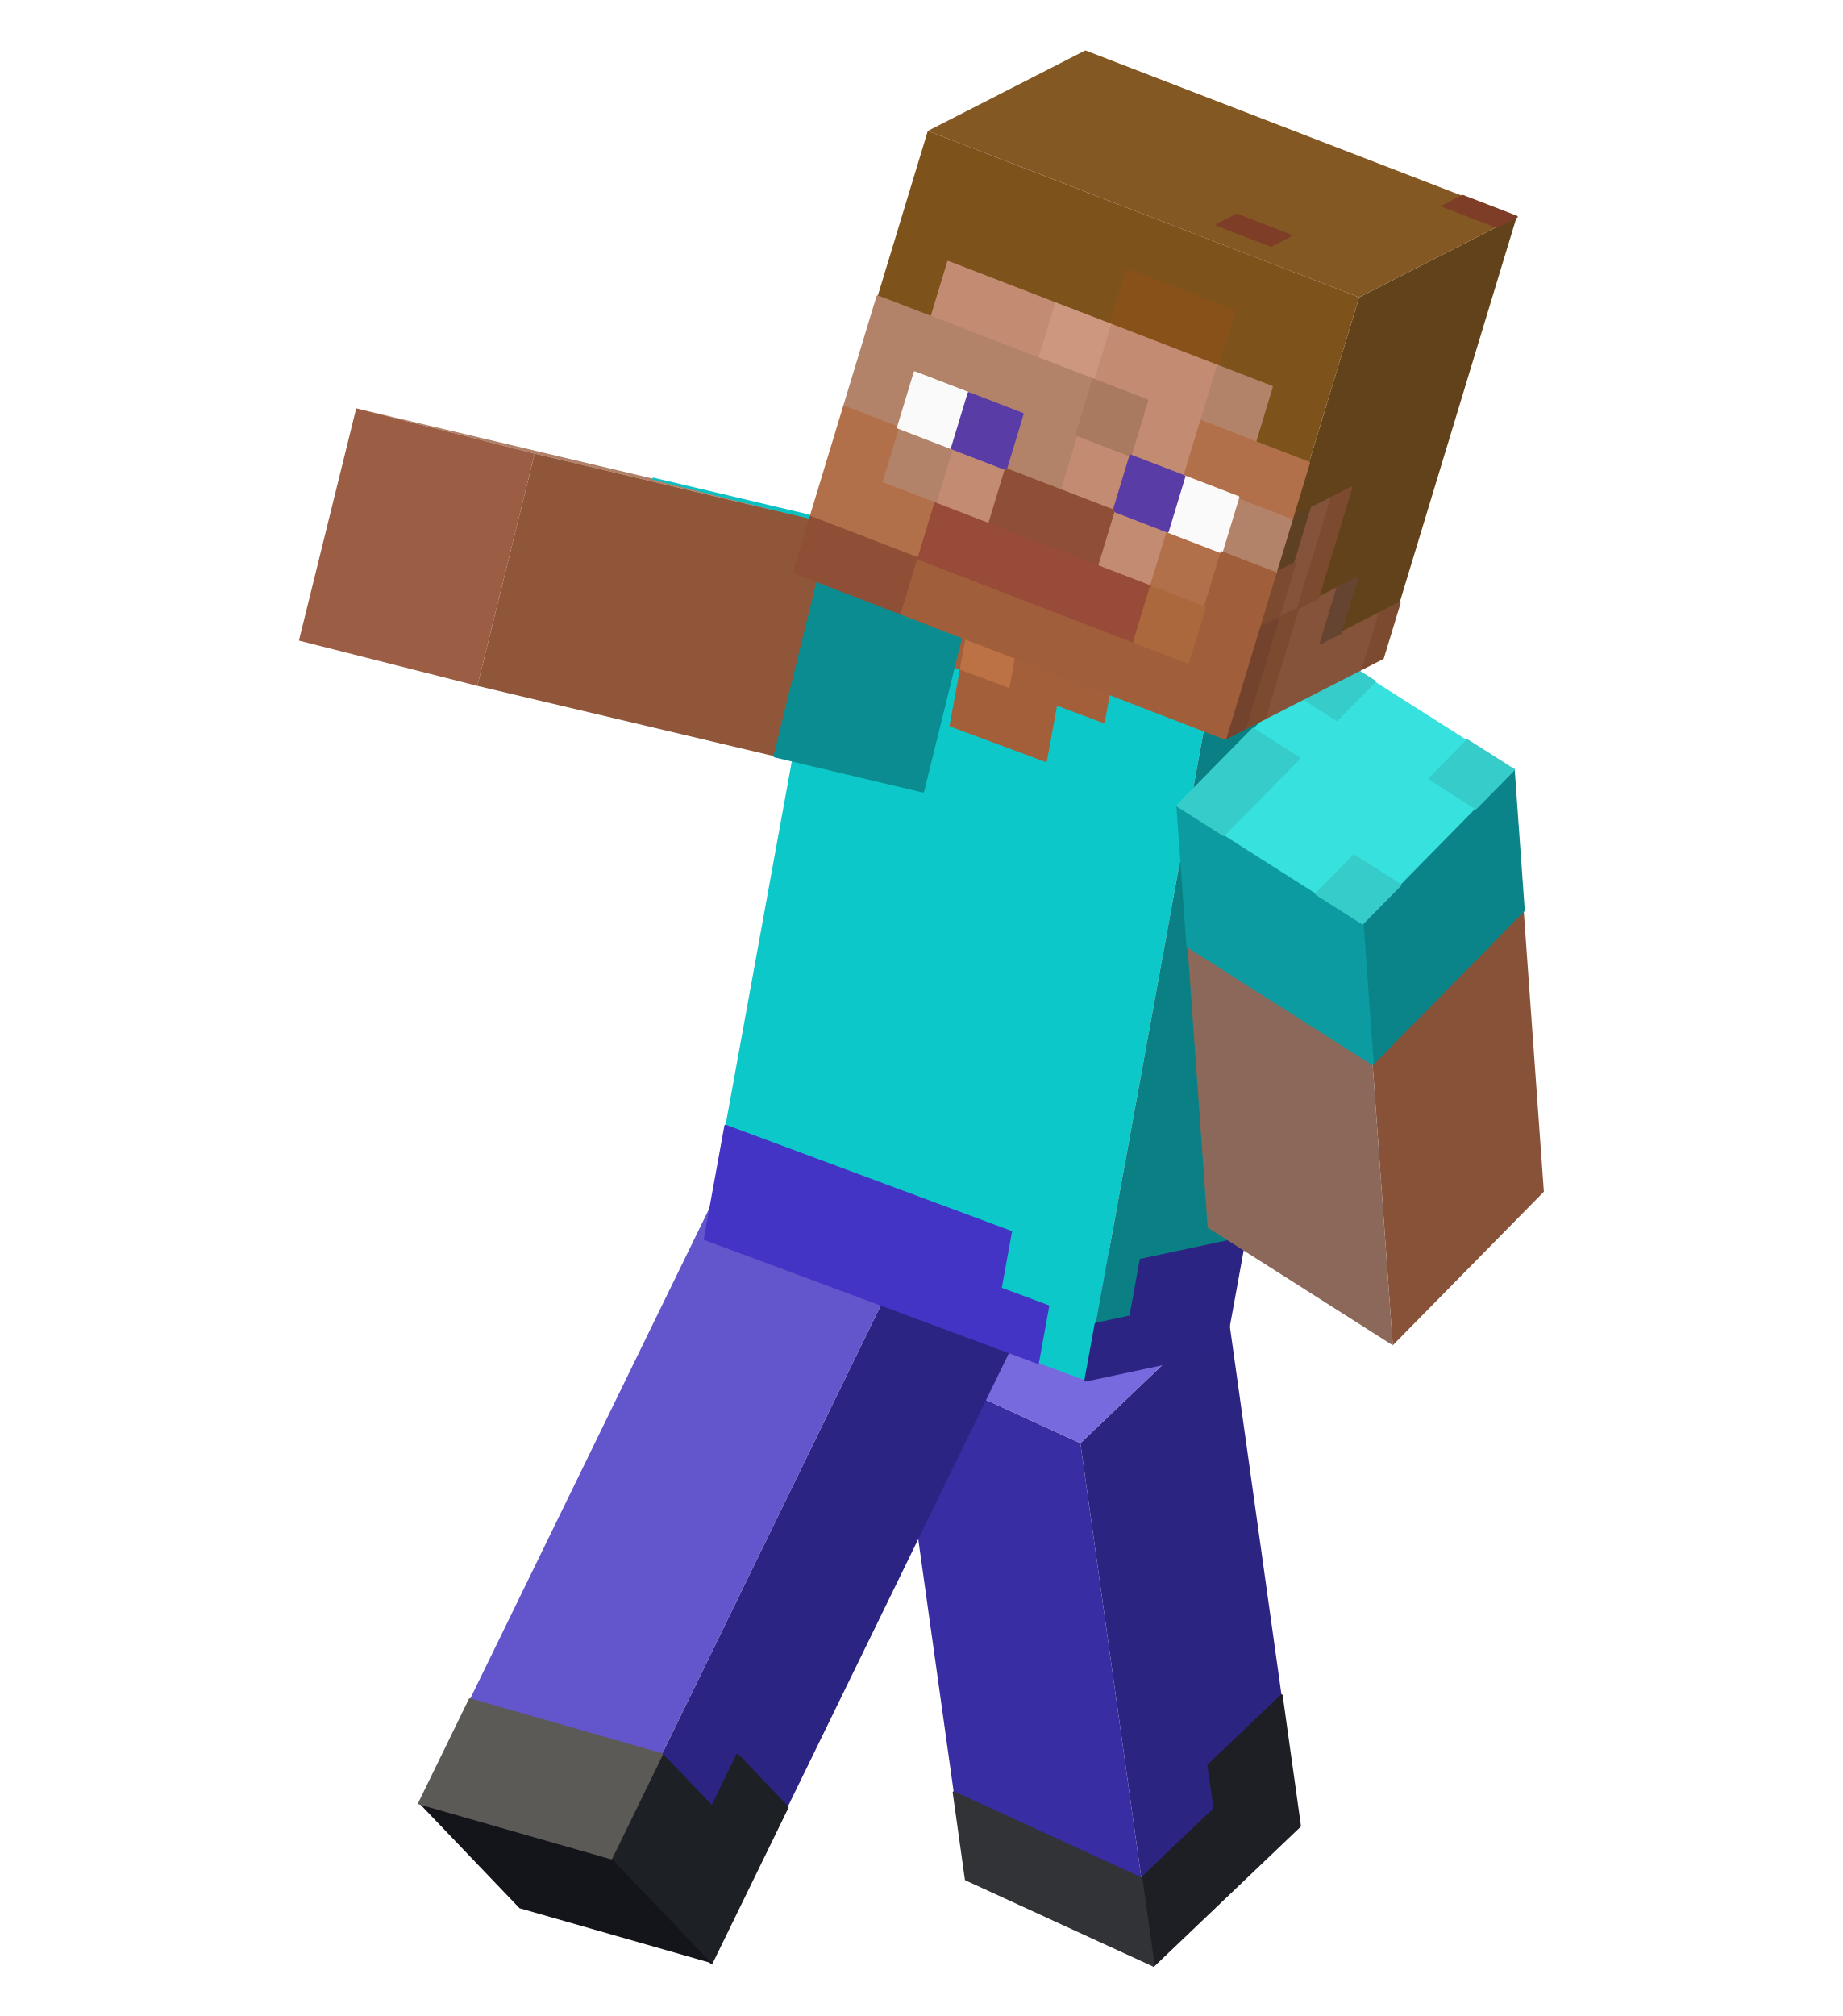
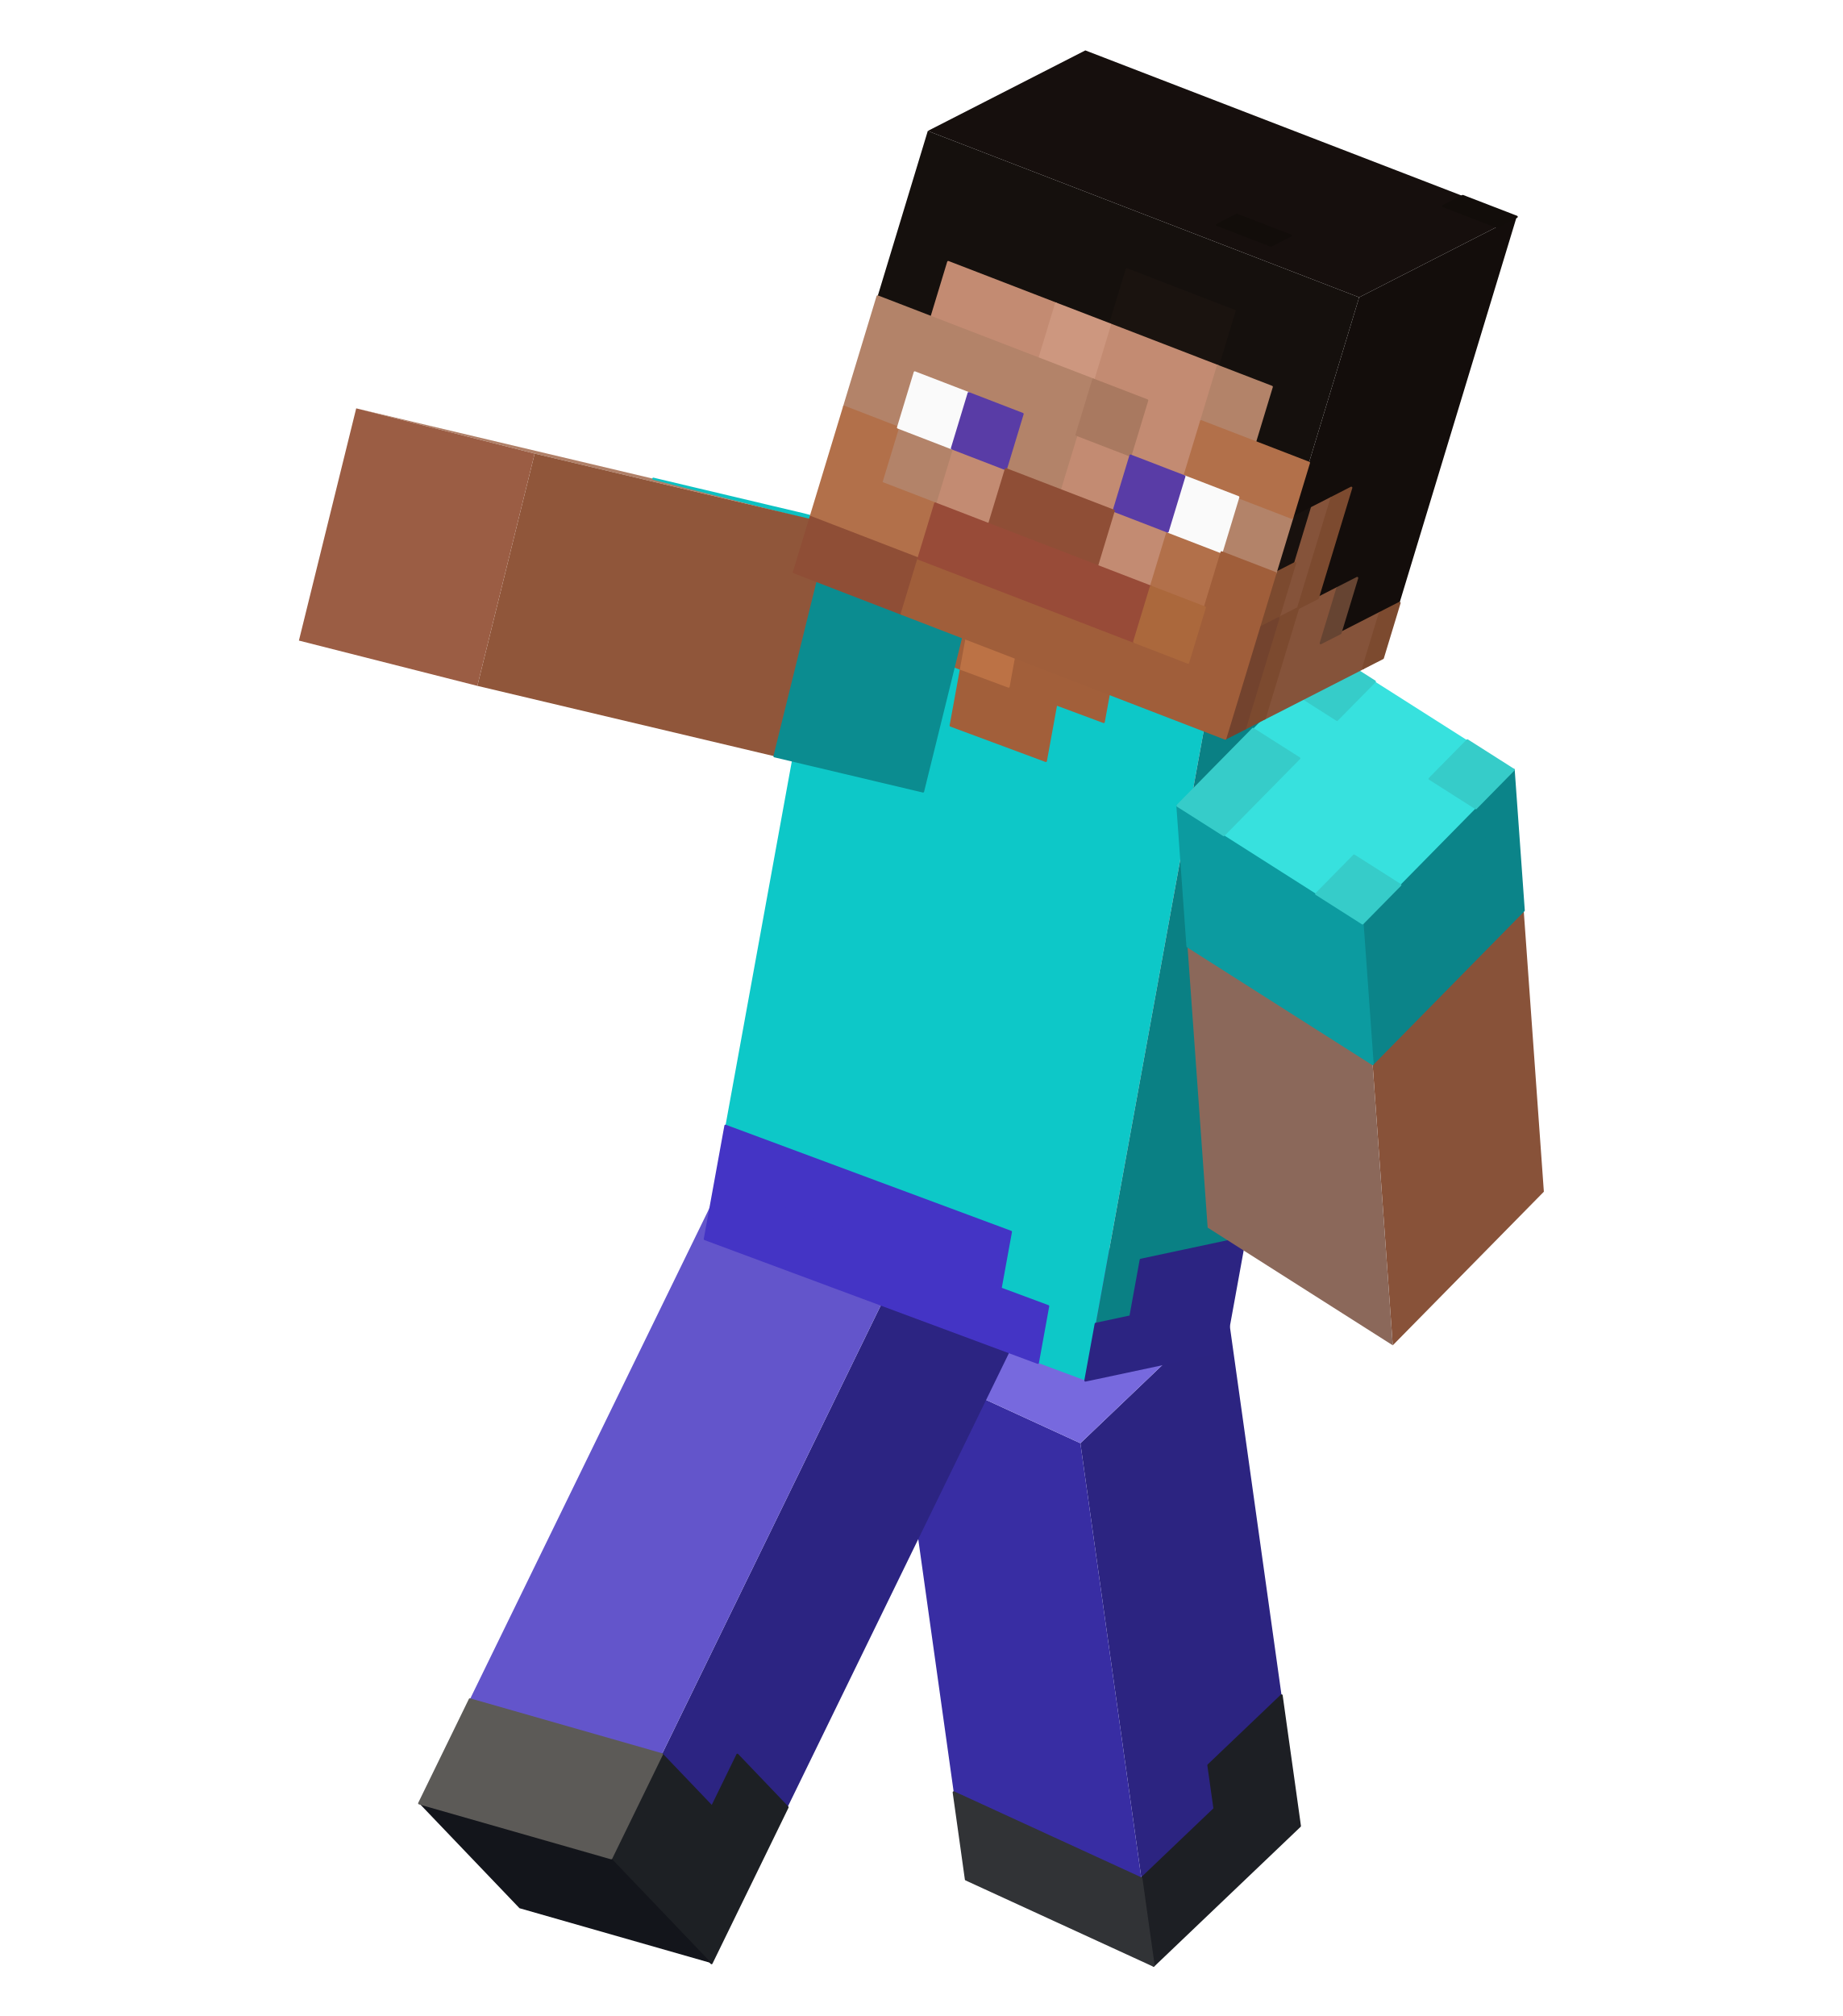
<svg xmlns="http://www.w3.org/2000/svg" viewBox="0 0 512 560" width="512" height="560" role="img" aria-labelledby="steve-title steve-desc">
  <g id="steve">
    <g id="leg-left" aria-label="Left leg">
      <g class="face" data-face="px">
        <path fill="#2c2481" d="M300.18 400.9L340.82 362.13L361.16 507.23L320.52 546Z" />
        <path fill="#1d1f24" stroke="#1d1f24" stroke-width=".6" stroke-linejoin="round" d="M335.75 490.34L356.08 470.95L357.77 483.04L337.45 502.43ZM317.13 521.82L357.77 483.04L359.47 495.13L318.82 533.91ZM318.82 533.91L359.47 495.13L361.16 507.23L320.52 546Z" />
      </g>
      <g class="face" data-face="front">
        <path fill="#382da3" d="M248.04 376.96L300.18 400.9L320.52 546L268.38 522.06Z" />
        <path fill="#313336" stroke="#313336" stroke-width=".6" stroke-linejoin="round" d="M264.99 497.88L317.13 521.82L318.82 533.91L266.69 509.97ZM266.69 509.97L318.82 533.91L320.52 546L268.38 522.06Z" />
      </g>
      <g class="face" data-face="top">
        <path fill="#7769de" d="M288.69 338.19L340.82 362.13L300.18 400.9L248.04 376.96Z" />
      </g>
    </g>
    <g id="leg-right" aria-label="Right leg">
      <g class="face" data-face="px">
        <path fill="#2c2482" d="M254.3 342.96L282.17 372.09L197.69 545.32L169.83 516.18Z" />
        <path fill="#1d2024" stroke="#1d2024" stroke-width=".6" stroke-linejoin="round" d="M204.88 487.44L218.81 502.01L211.77 516.45L197.84 501.88ZM183.91 487.31L211.77 516.45L204.73 530.88L176.87 501.75ZM176.87 501.75L204.73 530.88L197.69 545.32L169.83 516.18Z" />
      </g>
      <g class="face" data-face="bottom">
        <path fill="#13151b" d="M116.47 500.92L169.83 516.18L197.69 545.32L144.34 530.06Z" />
      </g>
      <g class="face" data-face="front">
        <path fill="#6355cb" d="M200.95 327.7L254.3 342.96L169.83 516.18L116.47 500.92Z" />
        <path fill="#5c5a57" stroke="#5c5a57" stroke-width=".6" stroke-linejoin="round" d="M130.55 472.05L183.91 487.31L176.87 501.75L123.51 486.49ZM123.51 486.49L176.87 501.75L169.83 516.18L116.47 500.92Z" />
      </g>
    </g>
    <g id="torso" aria-label="Torso">
      <g class="face" data-face="front">
        <path fill="#0dc8c8" d="M230.22 155.34L335.97 194.64L301.57 383.48L195.83 344.18Z" />
        <path fill="#a25f3a" stroke="#a25f3a" stroke-width=".6" stroke-linejoin="round" d="M256.66 165.16L269.88 170.08L267.01 185.81L253.79 180.9ZM283.09 174.99L309.53 184.81L306.66 200.55L280.23 190.72ZM267.01 185.81L293.45 195.64L290.58 211.37L264.14 201.55Z" />
        <path fill="#bc7245" stroke="#bc7245" stroke-width=".6" stroke-linejoin="round" d="M269.88 170.08L283.09 174.99L280.23 190.72L267.01 185.81Z" />
        <path fill="#4434c5" stroke="#4434c5" stroke-width=".6" stroke-linejoin="round" d="M201.56 312.71L280.87 342.18L278 357.92L198.7 328.44ZM198.7 328.44L291.22 362.83L288.36 378.56L195.83 344.18Z" />
      </g>
      <g class="face" data-face="top">
        <path fill="#a3603d" d="M268.81 147.12L374.55 186.42L335.97 194.64L230.22 155.34Z" />
        <path fill="#1edfdd" stroke="#1edfdd" stroke-width=".6" stroke-linejoin="round" d="M268.81 147.12L282.03 152.03L272.38 154.09L259.16 149.18ZM361.34 181.5L374.55 186.42L364.91 188.47L351.69 183.56ZM259.16 149.18L272.38 154.09L262.74 156.14L249.52 151.23ZM351.69 183.56L364.91 188.47L355.26 190.53L342.04 185.61ZM249.52 151.23L262.74 156.14L253.09 158.2L239.87 153.29ZM342.04 185.61L355.26 190.53L345.61 192.58L332.4 187.67ZM239.87 153.29L253.09 158.2L243.44 160.25L230.22 155.34ZM332.4 187.67L345.61 192.58L335.97 194.64L322.75 189.72Z" />
      </g>
      <g class="face" data-face="px">
        <path fill="#0a8084" d="M335.97 194.64L374.55 186.42L340.16 375.26L301.57 383.48Z" />
        <path fill="#2c2482" stroke="#2c2482" stroke-width=".6" stroke-linejoin="round" d="M316.95 349.95L345.89 343.78L343.03 359.52L314.09 365.68ZM304.44 367.74L343.03 359.52L340.16 375.26L301.57 383.48Z" />
      </g>
    </g>
    <g id="arm-left" aria-label="Left arm">
      <g class="face" data-face="px">
        <path fill="#885239" d="M378.57 256.5L420.55 213.83L428.95 331.03L386.97 373.7Z" />
        <path fill="#0b8489" stroke="#0b8489" stroke-width=".6" stroke-linejoin="round" d="M378.57 256.5L420.55 213.83L421.25 223.6L379.27 266.26ZM379.27 266.26L421.25 223.6L421.95 233.36L379.97 276.03ZM379.97 276.03L421.95 233.36L422.65 243.13L380.67 285.8ZM380.67 285.8L422.65 243.13L423.35 252.9L381.37 295.56Z" />
      </g>
      <g class="face" data-face="front">
        <path fill="#8b685a" d="M327.14 223.8L378.57 256.5L386.97 373.7L335.54 341Z" />
        <path fill="#0c9ba0" stroke="#0c9ba0" stroke-width=".6" stroke-linejoin="round" d="M327.14 223.8L378.57 256.5L379.27 266.26L327.84 233.57ZM327.84 233.57L379.27 266.26L379.97 276.03L328.54 243.33ZM328.54 243.33L379.97 276.03L380.67 285.8L329.24 253.1ZM329.24 253.1L380.67 285.8L381.37 295.56L329.94 262.87Z" />
      </g>
      <g class="face" data-face="top">
        <path fill="#37e1de" d="M369.12 181.13L420.55 213.83L378.57 256.5L327.14 223.8Z" />
        <path fill="#36ccc9" stroke="#36ccc9" stroke-width=".6" stroke-linejoin="round" d="M369.12 181.13L381.98 189.31L371.48 199.97L358.62 191.8ZM407.7 205.66L420.55 213.83L410.06 224.5L397.2 216.32ZM348.13 202.47L360.99 210.64L350.49 221.31L337.63 213.13ZM337.63 213.13L350.49 221.31L340 231.97L327.14 223.8ZM376.21 237.66L389.07 245.83L378.57 256.5L365.71 248.32Z" />
      </g>
    </g>
    <g id="arm-right" aria-label="Right arm">
      <g class="face" data-face="front">
        <path fill="#b08068" d="M222.8 142.76L272.38 155.34L148.55 126L98.97 113.43Z" />
        <path fill="#0dc1c2" stroke="#0dc1c2" stroke-width=".6" stroke-linejoin="round" d="M222.8 142.76L272.38 155.34L262.07 152.89L212.48 140.32ZM212.48 140.32L262.07 152.89L251.75 150.45L202.16 137.87ZM202.16 137.87L251.75 150.45L241.43 148L191.84 135.43ZM191.84 135.43L241.43 148L231.11 145.56L181.52 132.98Z" />
      </g>
      <g class="face" data-face="px">
        <path fill="#90563a" d="M272.38 155.34L256.46 219.85L132.63 190.52L148.55 126Z" />
        <path fill="#0b8c90" stroke="#0b8c90" stroke-width=".6" stroke-linejoin="round" d="M272.38 155.34L256.46 219.85L246.14 217.41L262.07 152.89ZM262.07 152.89L246.14 217.41L235.82 214.96L251.75 150.45ZM251.75 150.45L235.82 214.96L225.51 212.52L241.43 148ZM241.43 148L225.51 212.52L215.19 210.07L231.11 145.56Z" />
      </g>
      <g class="face" data-face="bottom">
        <path fill="#9b5d44" d="M98.97 113.43L148.55 126L132.63 190.52L83.05 177.94Z" />
      </g>
    </g>
    <g id="head" aria-label="Head">
      <g class="face" data-face="px">
-         <path fill="#62421a" d="M377.63 82.59L421.4 60.22L384.2 182.8L340.43 205.17Z" />
-         <path fill="#5e4123" stroke="#5e4123" stroke-width=".6" stroke-linejoin="round" d="M359.03 143.88L364.5 141.08L359.85 156.41L354.38 159.2Z" />
+         <path fill="#130d0b" d="M377.63 82.59L421.4 60.22L384.2 182.8L340.43 205.17Z" />
+         <path fill="#18110e" stroke="#18110e" stroke-width=".6" stroke-linejoin="round" d="M359.03 143.88L364.5 141.08L359.85 156.41L354.38 159.2Z" />
        <path fill="#85533a" stroke="#85533a" stroke-width=".6" stroke-linejoin="round" d="M364.5 141.08L369.97 138.29L365.32 153.61L359.85 156.41ZM359.85 156.41L365.32 153.61L360.67 168.93L355.2 171.73ZM360.67 168.93L371.61 163.34L366.96 178.66L356.02 184.26ZM356.02 184.26L383.38 170.28L378.73 185.6L351.37 199.58Z" />
        <path fill="#7c4a2f" stroke="#7c4a2f" stroke-width=".6" stroke-linejoin="round" d="M369.97 138.29L375.44 135.49L370.79 150.81L365.32 153.61ZM354.38 159.2L359.85 156.41L355.2 171.73L349.73 174.53ZM365.32 153.61L370.79 150.81L366.14 166.14L360.67 168.93ZM355.2 171.73L360.67 168.93L356.02 184.26L350.55 187.05ZM350.55 187.05L356.02 184.26L351.37 199.58L345.9 202.38ZM383.38 170.28L388.85 167.48L384.2 182.8L378.73 185.6Z" />
        <path fill="#73432e" stroke="#73432e" stroke-width=".6" stroke-linejoin="round" d="M349.73 174.53L355.2 171.73L350.55 187.05L345.08 189.85ZM345.08 189.85L350.55 187.05L345.9 202.38L340.43 205.17Z" />
        <path fill="#664432" stroke="#664432" stroke-width=".6" stroke-linejoin="round" d="M371.61 163.34L377.08 160.55L372.43 175.87L366.96 178.66Z" />
      </g>
      <g class="face" data-face="top">
-         <path fill="#835823" d="M301.55 14L421.4 60.22L377.63 82.59L257.78 36.37Z" />
-         <path fill="#7d3d27" stroke="#7d3d27" stroke-width=".6" stroke-linejoin="round" d="M406.42 54.44L421.4 60.22L415.93 63.02L400.95 57.24ZM343.63 59.66L358.61 65.44L353.14 68.24L338.16 62.46Z" />
+         <path fill="#160f0d" d="M301.55 14L421.4 60.22L377.63 82.59L257.78 36.37Z" />
+         <path fill="#120d0a" stroke="#120d0a" stroke-width=".6" stroke-linejoin="round" d="M406.42 54.44L421.4 60.22L415.93 63.02L400.95 57.24ZM343.63 59.66L358.61 65.44L353.14 68.24L338.16 62.46Z" />
      </g>
      <g class="face" data-face="front">
-         <path fill="#7d531b" d="M257.78 36.37L377.63 82.59L340.43 205.17L220.58 158.95Z" />
-         <path fill="#875119" stroke="#875119" stroke-width=".6" stroke-linejoin="round" d="M313.06 74.8L343.02 86.36L338.37 101.68L308.41 90.12Z" />
+         <path fill="#15100d" d="M257.78 36.37L377.63 82.59L340.43 205.17L220.58 158.95Z" />
+         <path fill="#1a130f" stroke="#1a130f" stroke-width=".6" stroke-linejoin="round" d="M313.06 74.8L343.02 86.36L338.37 101.68L308.41 90.12Z" />
        <path fill="#c38b72" stroke="#c38b72" stroke-width=".6" stroke-linejoin="round" d="M263.46 72.79L293.42 84.35L288.77 99.67L258.81 88.11ZM308.41 90.12L338.37 101.68L333.72 117L303.76 105.45ZM318.74 111.22L333.72 117L329.07 132.32L314.09 126.55ZM299.11 120.77L314.09 126.55L309.44 141.87L294.45 136.09ZM264.49 124.54L279.47 130.32L274.82 145.64L259.84 139.86ZM309.44 141.87L324.42 147.65L319.77 162.97L304.79 157.19Z" />
        <path fill="#cd977f" stroke="#cd977f" stroke-width=".6" stroke-linejoin="round" d="M293.42 84.35L308.41 90.12L303.76 105.45L288.77 99.67Z" />
        <path fill="#b38369" stroke="#b38369" stroke-width=".6" stroke-linejoin="round" d="M338.37 101.68L353.35 107.46L348.7 122.78L333.72 117ZM243.83 82.34L303.76 105.45L299.11 120.77L239.18 97.66ZM239.18 97.66L254.16 103.44L249.51 118.76L234.53 112.98ZM284.12 114.99L299.11 120.77L294.45 136.09L279.47 130.32ZM344.05 138.1L359.03 143.88L354.38 159.2L339.4 153.42ZM249.51 118.76L264.49 124.54L259.84 139.86L244.86 134.08Z" />
        <path fill="#a97960" stroke="#a97960" stroke-width=".6" stroke-linejoin="round" d="M303.76 105.45L318.74 111.22L314.09 126.55L299.11 120.77Z" />
        <path fill="#b2704a" stroke="#b2704a" stroke-width=".6" stroke-linejoin="round" d="M333.72 117L363.68 128.56L359.03 143.88L329.07 132.32ZM234.53 112.98L249.51 118.76L244.86 134.08L229.88 128.31ZM324.42 147.65L339.4 153.42L334.75 168.75L319.77 162.97ZM229.88 128.31L259.84 139.86L255.19 155.18L225.23 143.63Z" />
        <path fill="#fafafa" stroke="#fafafa" stroke-width=".6" stroke-linejoin="round" d="M254.16 103.44L269.14 109.21L264.49 124.54L249.51 118.76ZM329.07 132.32L344.05 138.1L339.4 153.42L324.42 147.65Z" />
        <path fill="#593ca6" stroke="#593ca6" stroke-width=".6" stroke-linejoin="round" d="M269.14 109.21L284.12 114.99L279.47 130.32L264.49 124.54ZM314.09 126.55L329.07 132.32L324.42 147.65L309.44 141.87Z" />
        <path fill="#8f4e36" stroke="#8f4e36" stroke-width=".6" stroke-linejoin="round" d="M279.47 130.32L309.44 141.87L304.79 157.19L274.82 145.64ZM225.23 143.63L255.19 155.18L250.54 170.51L220.58 158.95Z" />
        <path fill="#a05e3a" stroke="#a05e3a" stroke-width=".6" stroke-linejoin="round" d="M339.4 153.42L354.38 159.2L349.73 174.53L334.75 168.75ZM334.75 168.75L349.73 174.53L345.08 189.85L330.1 184.07ZM255.19 155.18L345.08 189.85L340.43 205.17L250.54 170.51Z" />
        <path fill="#984b38" stroke="#984b38" stroke-width=".6" stroke-linejoin="round" d="M259.84 139.86L319.77 162.97L315.12 178.29L255.19 155.18Z" />
        <path fill="#ab683c" stroke="#ab683c" stroke-width=".6" stroke-linejoin="round" d="M319.77 162.97L334.75 168.75L330.1 184.07L315.12 178.29Z" />
      </g>
    </g>
  </g>
</svg>
